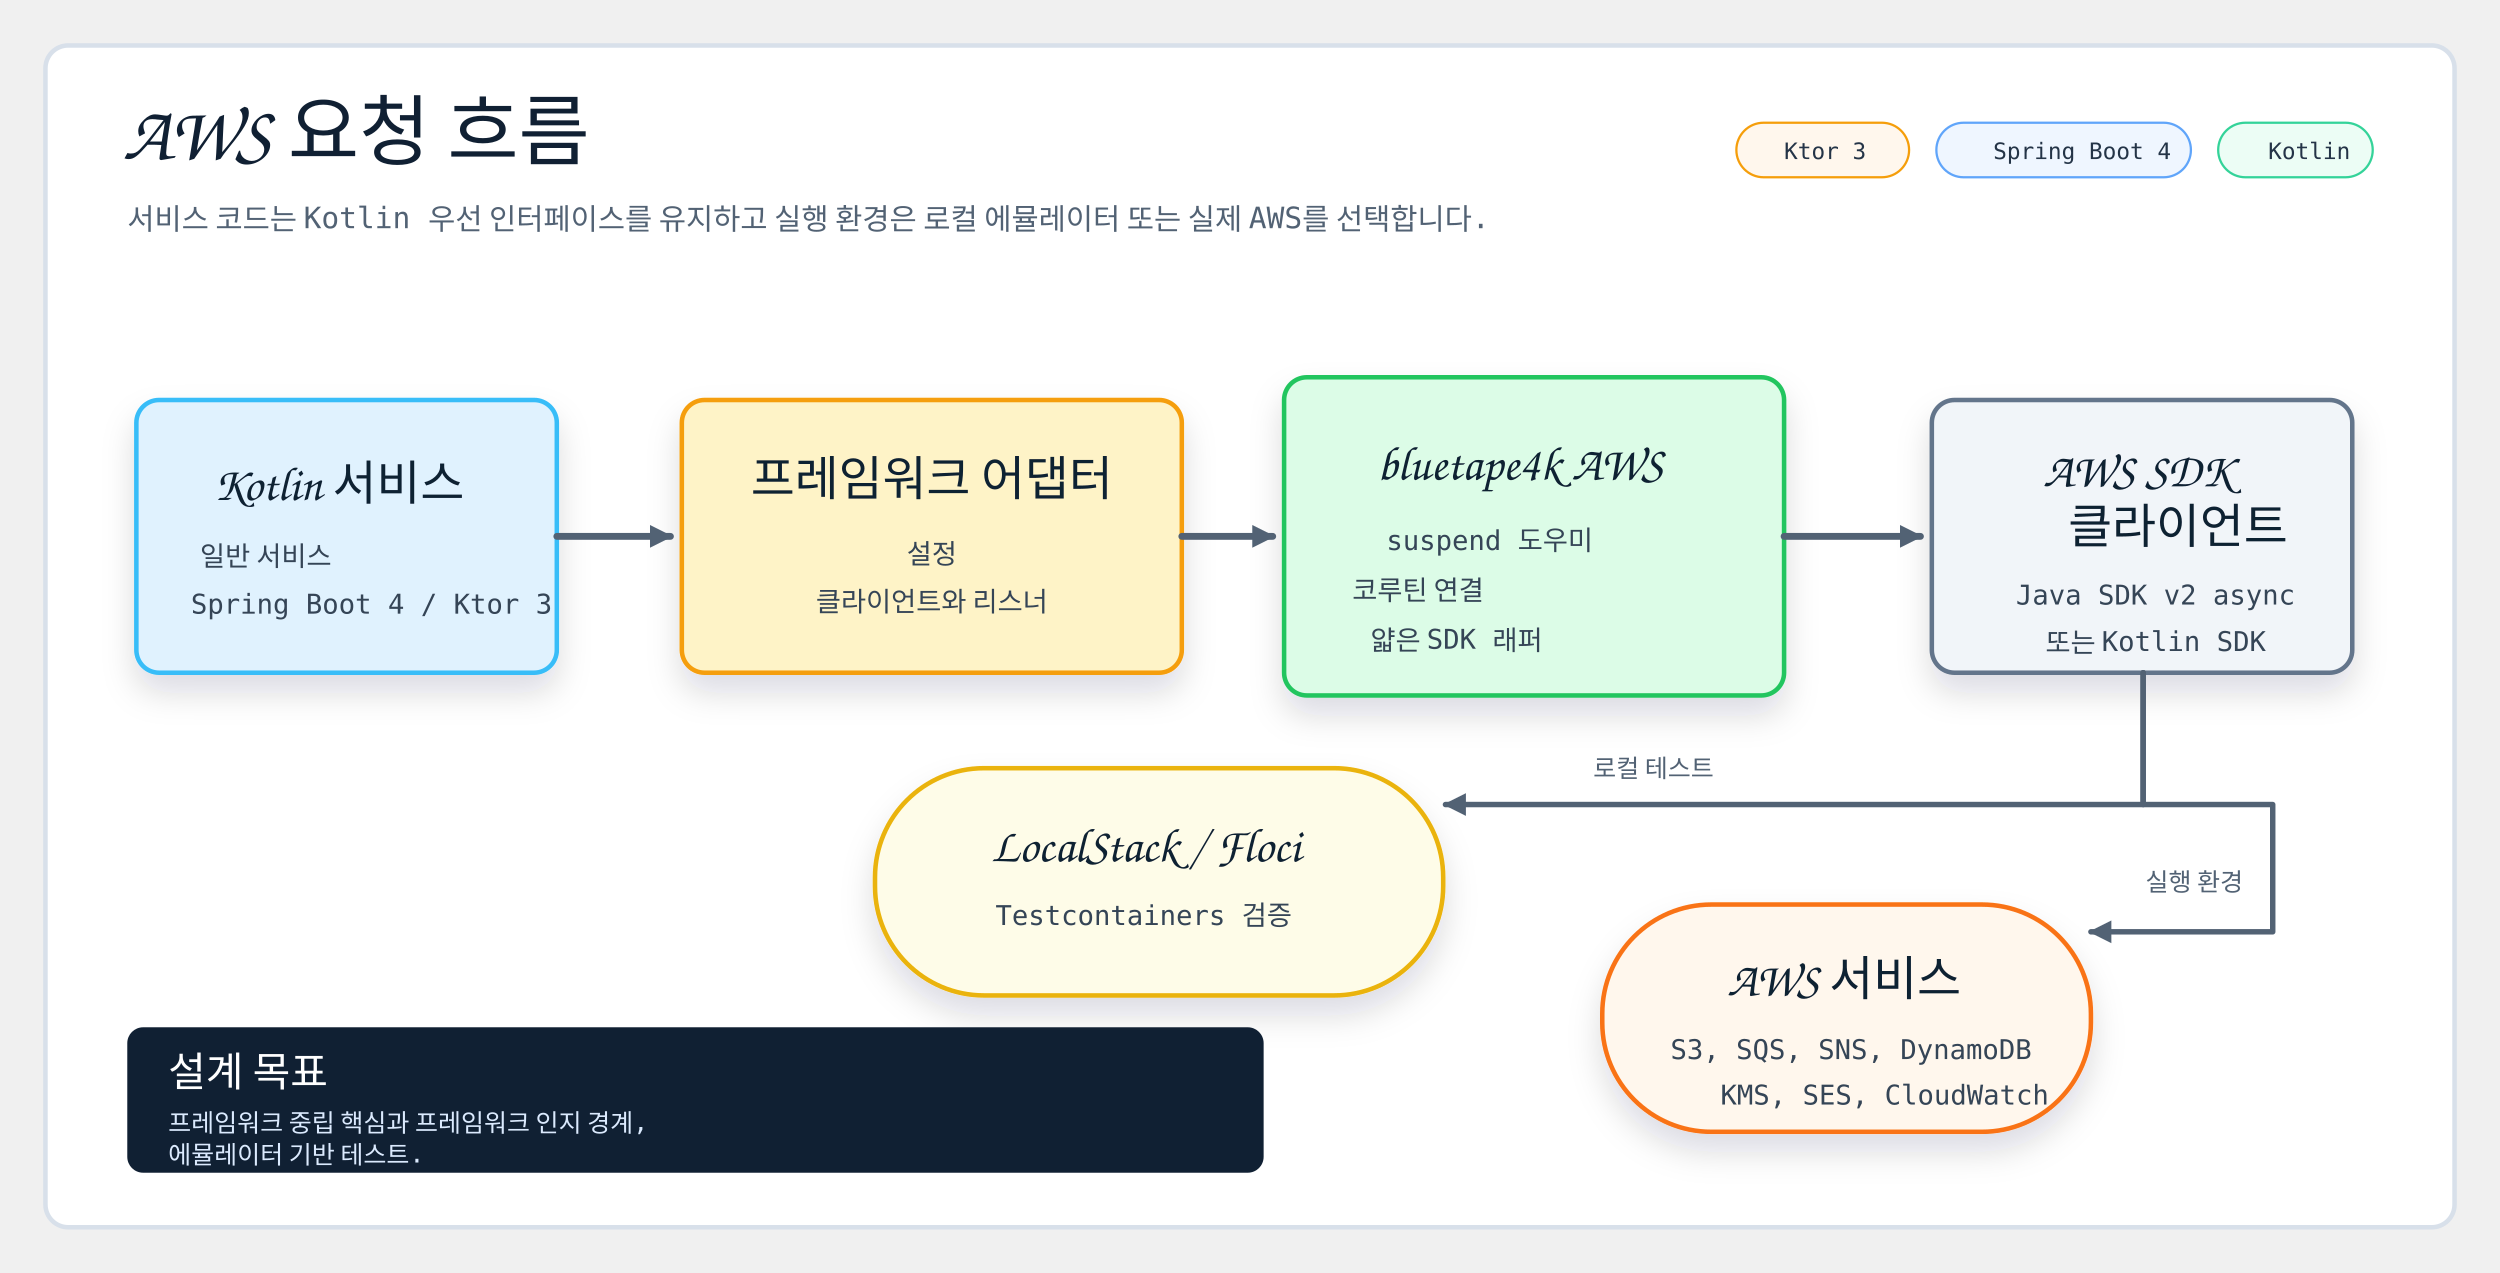
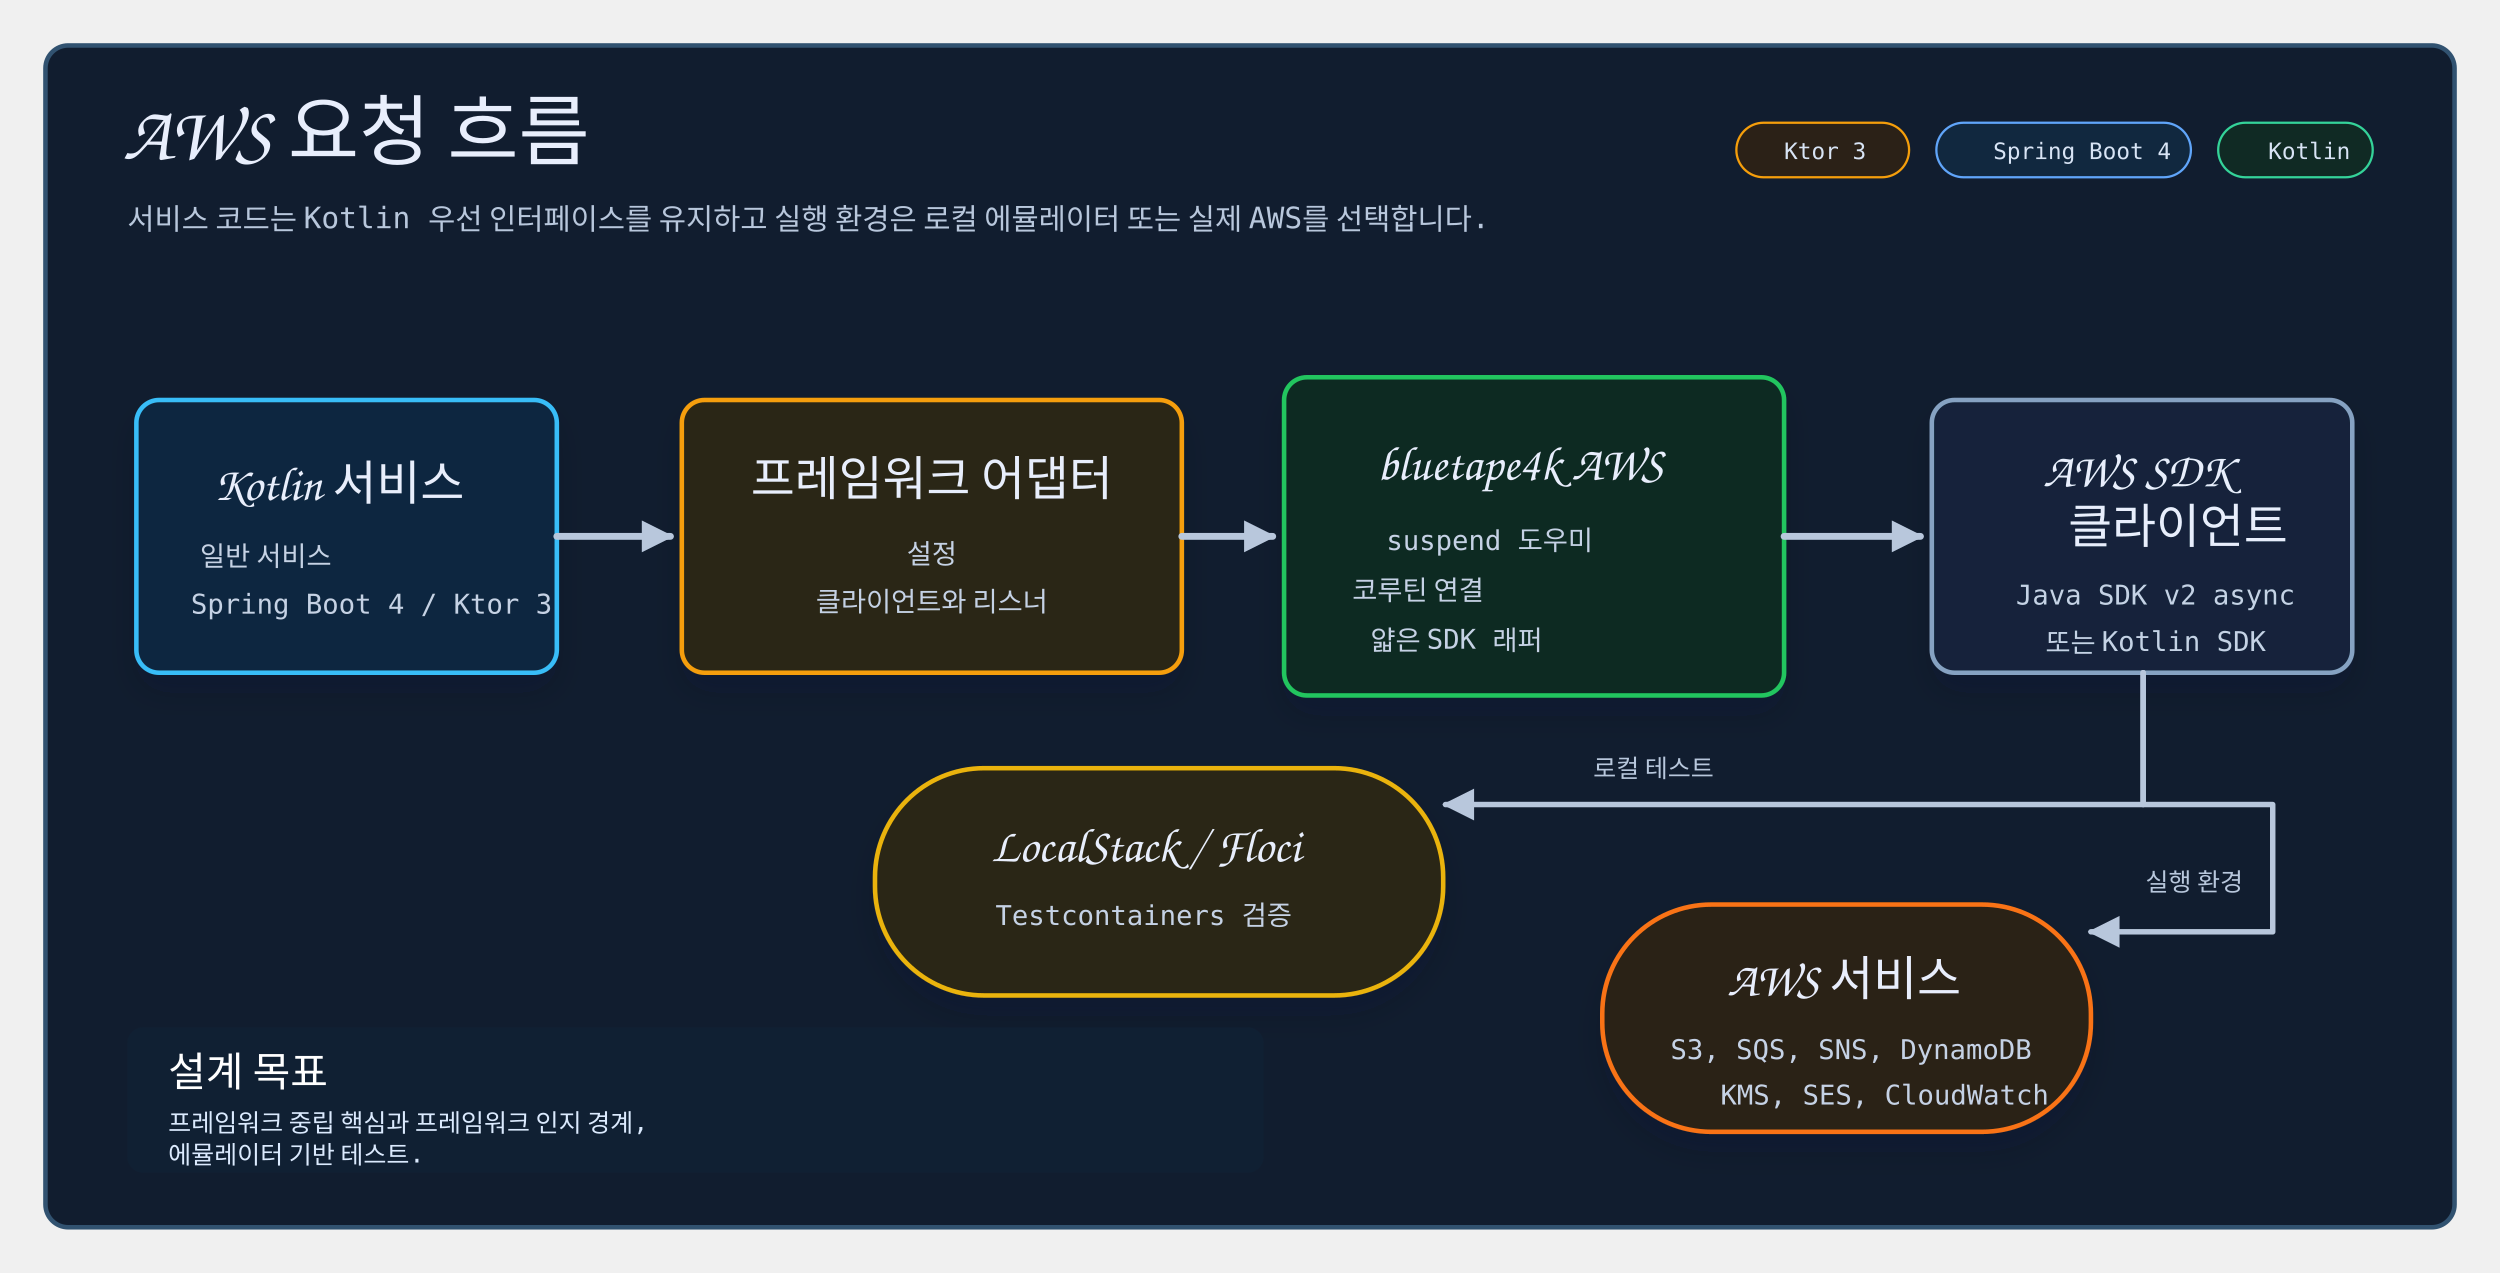
<svg xmlns="http://www.w3.org/2000/svg" width="1100" height="560" viewBox="0 0 1100 560" role="img" aria-labelledby="title desc">
  <defs>
    <filter id="shadow" x="-20%" y="-25%" width="140%" height="160%">
      <feDropShadow dx="0" dy="8" stdDeviation="7" flood-color="#0f172a" flood-opacity="0.14" />
    </filter>
-     <marker id="arrow" viewBox="0 0 10 10" markerWidth="10" markerHeight="10" refX="9" refY="5" orient="auto" markerUnits="userSpaceOnUse">
-       <path d="M 0 0 L 10 5 L 0 10 Z" fill="#526274" />
+     <marker id="arrow" viewBox="0 0 10 10" markerWidth="14" markerHeight="14" refX="9" refY="5" orient="auto" markerUnits="userSpaceOnUse">
+       <path d="M 0 0 L 10 5 L 0 10 Z" fill="#b8c7dc" stroke="#b8c7dc" stroke-width="0" stroke-dasharray="none" />
    </marker>
    <style>
-       .title { font-family: "goorm Sans", "goorm Sans", cursive; font-size: 34px; fill: #102033; }
-       .subtitle { font-family: "goorm Sans Code", "goorm Sans Code", goorm Sans Code, monospace; font-size: 13px; fill: #526274; }
-       .card-title { font-family: "goorm Sans", "goorm Sans", cursive; font-size: 21px; fill: #102033; }
-       .card-detail { font-family: "goorm Sans Code", "goorm Sans Code", goorm Sans Code, monospace; font-size: 12px; fill: #344456; }
-       .pill { font-family: "goorm Sans Code", "goorm Sans Code", goorm Sans Code, monospace; font-size: 10px; fill: #243447; }
-       .line { fill: none; stroke: #526274; stroke-width: 3; stroke-linecap: round; stroke-linejoin: round; marker-end: url(#arrow); }
-       .split { fill: none; stroke: #526274; stroke-width: 2.4; stroke-linecap: round; stroke-linejoin: round; marker-end: url(#arrow); }
-       .label { font-family: "goorm Sans Code", "goorm Sans Code", goorm Sans Code, monospace; font-size: 11px; fill: #526274; }
+       .title { font-family: "goorm Sans", "goorm Sans", cursive; font-size: 34px; fill: #e8eefc; }
+       .subtitle { font-family: "goorm Sans Code", "goorm Sans Code", goorm Sans Code, monospace; font-size: 13px; fill: #b8c7dc; }
+       .card-title { font-family: "goorm Sans", "goorm Sans", cursive; font-size: 21px; fill: #e8eefc; }
+       .card-detail { font-family: "goorm Sans Code", "goorm Sans Code", goorm Sans Code, monospace; font-size: 12px; fill: #c5d2e5; }
+       .pill { font-family: "goorm Sans Code", "goorm Sans Code", goorm Sans Code, monospace; font-size: 10px; fill: #d8e4f5; }
+       .line { fill: none; stroke: #b8c7dc; stroke-width: 3; stroke-linecap: round; stroke-linejoin: round; marker-end: url(#arrow); }
+       .split { fill: none; stroke: #b8c7dc; stroke-width: 2.4; stroke-linecap: round; stroke-linejoin: round; marker-end: url(#arrow); }
+       .label { font-family: "goorm Sans Code", "goorm Sans Code", goorm Sans Code, monospace; font-size: 11px; fill: #b8c7dc; }
      .footer-title { font-family: "goorm Sans", "goorm Sans", cursive; font-size: 18px; fill: #ffffff; }
      .footer-detail { font-family: "goorm Sans Code", "goorm Sans Code", goorm Sans Code, monospace; font-size: 11px; fill: #dbeafe; }
    </style>
  </defs>
-   <rect x="20" y="20" width="1060" height="520" rx="10" fill="#ffffff" stroke="#d8e0ea" stroke-width="2" />
+   <rect x="20" y="20" width="1060" height="520" rx="10" fill="#111d2f" stroke="#315270" stroke-width="2" />
  <text class="title" x="54" y="70">AWS 요청 흐름</text>
  <text class="subtitle" x="56" y="101">서비스 코드는 Kotlin 우선 인터페이스를 유지하고 실행 환경은 로컬 에뮬레이터 또는 실제 AWS를 선택합니다.</text>
  <g filter="url(#shadow)">
-     <rect x="60" y="176" width="185" height="120" rx="10" fill="#e0f2fe" stroke="#38bdf8" stroke-width="2" />
+     <rect x="60" y="176" width="185" height="120" rx="10" fill="#11283f" stroke="#38bdf8" stroke-width="2" />
    <text class="card-title" x="94" y="220">Kotlin 서비스</text>
    <text class="card-detail" x="88" y="249">일반 서비스</text>
    <text class="card-detail" x="84" y="270">Spring Boot 4 / Ktor 3</text>
  </g>
  <g filter="url(#shadow)">
-     <rect x="300" y="176" width="220" height="120" rx="10" fill="#fef3c7" stroke="#f59e0b" stroke-width="2" />
+     <rect x="300" y="176" width="220" height="120" rx="10" fill="#2a2615" stroke="#f59e0b" stroke-width="2" />
    <text class="card-title" x="410" y="218" text-anchor="middle">프레임워크 어댑터</text>
    <text class="card-detail" x="410" y="248" text-anchor="middle">설정</text>
    <text class="card-detail" x="410" y="269" text-anchor="middle">클라이언트와 리스너</text>
  </g>
  <g filter="url(#shadow)">
-     <rect x="565" y="166" width="220" height="140" rx="10" fill="#dcfce7" stroke="#22c55e" stroke-width="2" />
+     <rect x="565" y="166" width="220" height="140" rx="10" fill="#102a24" stroke="#22c55e" stroke-width="2" />
    <text class="card-title" x="606" y="211">bluetape4k AWS</text>
    <text class="card-detail" x="610" y="242">suspend 도우미</text>
    <text class="card-detail" x="595" y="264">코루틴 연결</text>
    <text class="card-detail" x="603" y="286">얇은 SDK 래퍼</text>
  </g>
  <g filter="url(#shadow)">
-     <rect x="850" y="176" width="185" height="120" rx="10" fill="#f1f5f9" stroke="#64748b" stroke-width="2" />
+     <rect x="850" y="176" width="185" height="120" rx="10" fill="#12243a" stroke="#86a2c2" stroke-width="2" />
    <text class="card-title" x="899" y="214">AWS SDK</text>
    <text class="card-title" x="910" y="239">클라이언트</text>
    <text class="card-detail" x="887" y="266">Java SDK v2 async</text>
    <text class="card-detail" x="900" y="287">또는 Kotlin SDK</text>
  </g>
  <polyline class="line" points="245,236 295,236" />
  <polyline class="line" points="520,236 560,236" />
  <polyline class="line" points="785,236 845,236" />
  <polyline class="split" points="943,296 943,354 636,354" />
  <polyline class="split" points="943,296 943,354 1000,354 1000,410 920,410" />
  <text class="label" x="701" y="342">로컬 테스트</text>
  <text class="label" x="944" y="392">실행 환경</text>
  <g filter="url(#shadow)">
-     <rect x="385" y="338" width="250" height="100" rx="48" fill="#fefce8" stroke="#eab308" stroke-width="2" />
+     <rect x="385" y="338" width="250" height="100" rx="48" fill="#2a2615" stroke="#eab308" stroke-width="2" />
    <text class="card-title" x="436" y="379">LocalStack / Floci</text>
    <text class="card-detail" x="438" y="407">Testcontainers 검증</text>
  </g>
  <g filter="url(#shadow)">
-     <rect x="705" y="398" width="215" height="100" rx="48" fill="#fff7ed" stroke="#f97316" stroke-width="2" />
+     <rect x="705" y="398" width="215" height="100" rx="48" fill="#2b2117" stroke="#f97316" stroke-width="2" />
    <text class="card-title" x="760" y="438">AWS 서비스</text>
    <text class="card-detail" x="735" y="466">S3, SQS, SNS, DynamoDB</text>
    <text class="card-detail" x="757" y="486">KMS, SES, CloudWatch</text>
  </g>
  <g>
    <rect x="56" y="452" width="500" height="64" rx="7" fill="#102033" />
    <text class="footer-title" x="74" y="478">설계 목표</text>
    <text class="footer-detail" x="74" y="498">프레임워크 중립 핵심과 프레임워크 인지 경계,</text>
    <text class="footer-detail" x="74" y="512">에뮬레이터 기반 테스트.</text>
  </g>
  <g>
-     <rect x="764" y="54" width="76" height="24" rx="12" fill="#fff7ed" stroke="#f59e0b" />
+     <rect x="764" y="54" width="76" height="24" rx="12" fill="#2b2117" stroke="#f59e0b" />
    <text class="pill" x="785" y="70">Ktor 3</text>
-     <rect x="852" y="54" width="112" height="24" rx="12" fill="#eff6ff" stroke="#60a5fa" />
+     <rect x="852" y="54" width="112" height="24" rx="12" fill="#11283f" stroke="#60a5fa" />
    <text class="pill" x="877" y="70">Spring Boot 4</text>
-     <rect x="976" y="54" width="68" height="24" rx="12" fill="#ecfdf5" stroke="#34d399" />
+     <rect x="976" y="54" width="68" height="24" rx="12" fill="#102a24" stroke="#34d399" />
    <text class="pill" x="998" y="70">Kotlin</text>
  </g>
  <path class="connector" d="M2 2 L3 2" fill="none" stroke="transparent" />
</svg>
